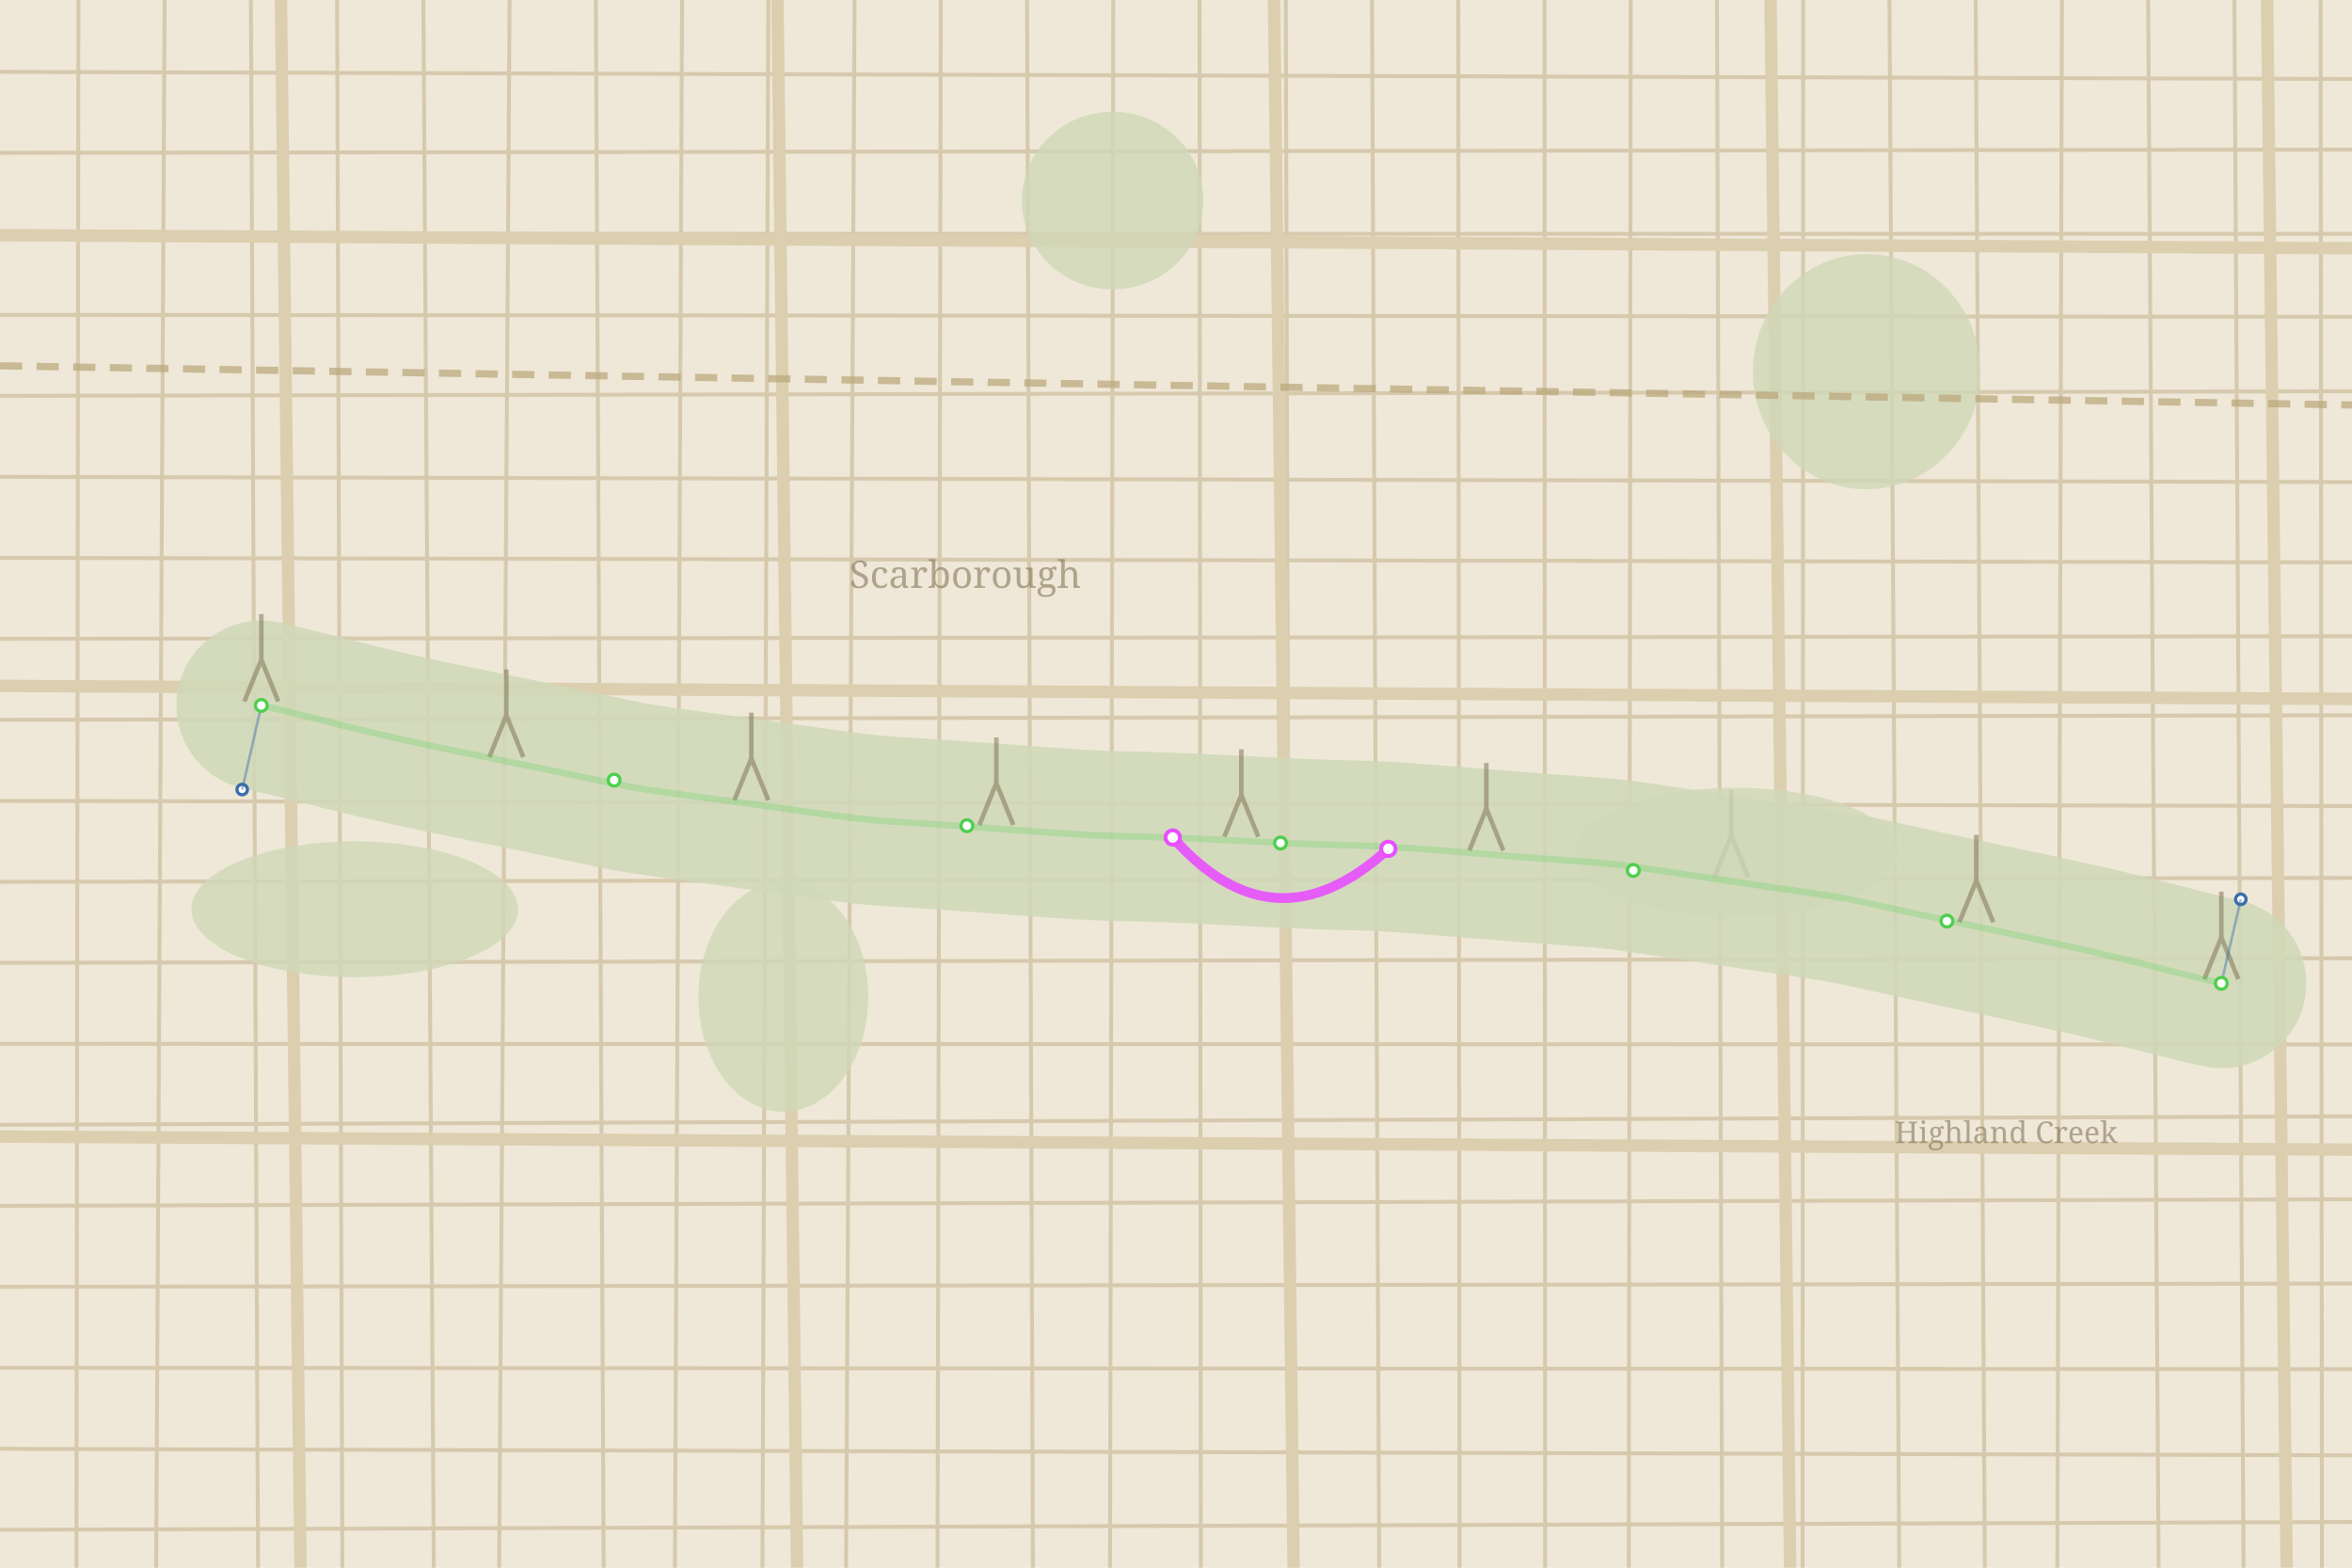
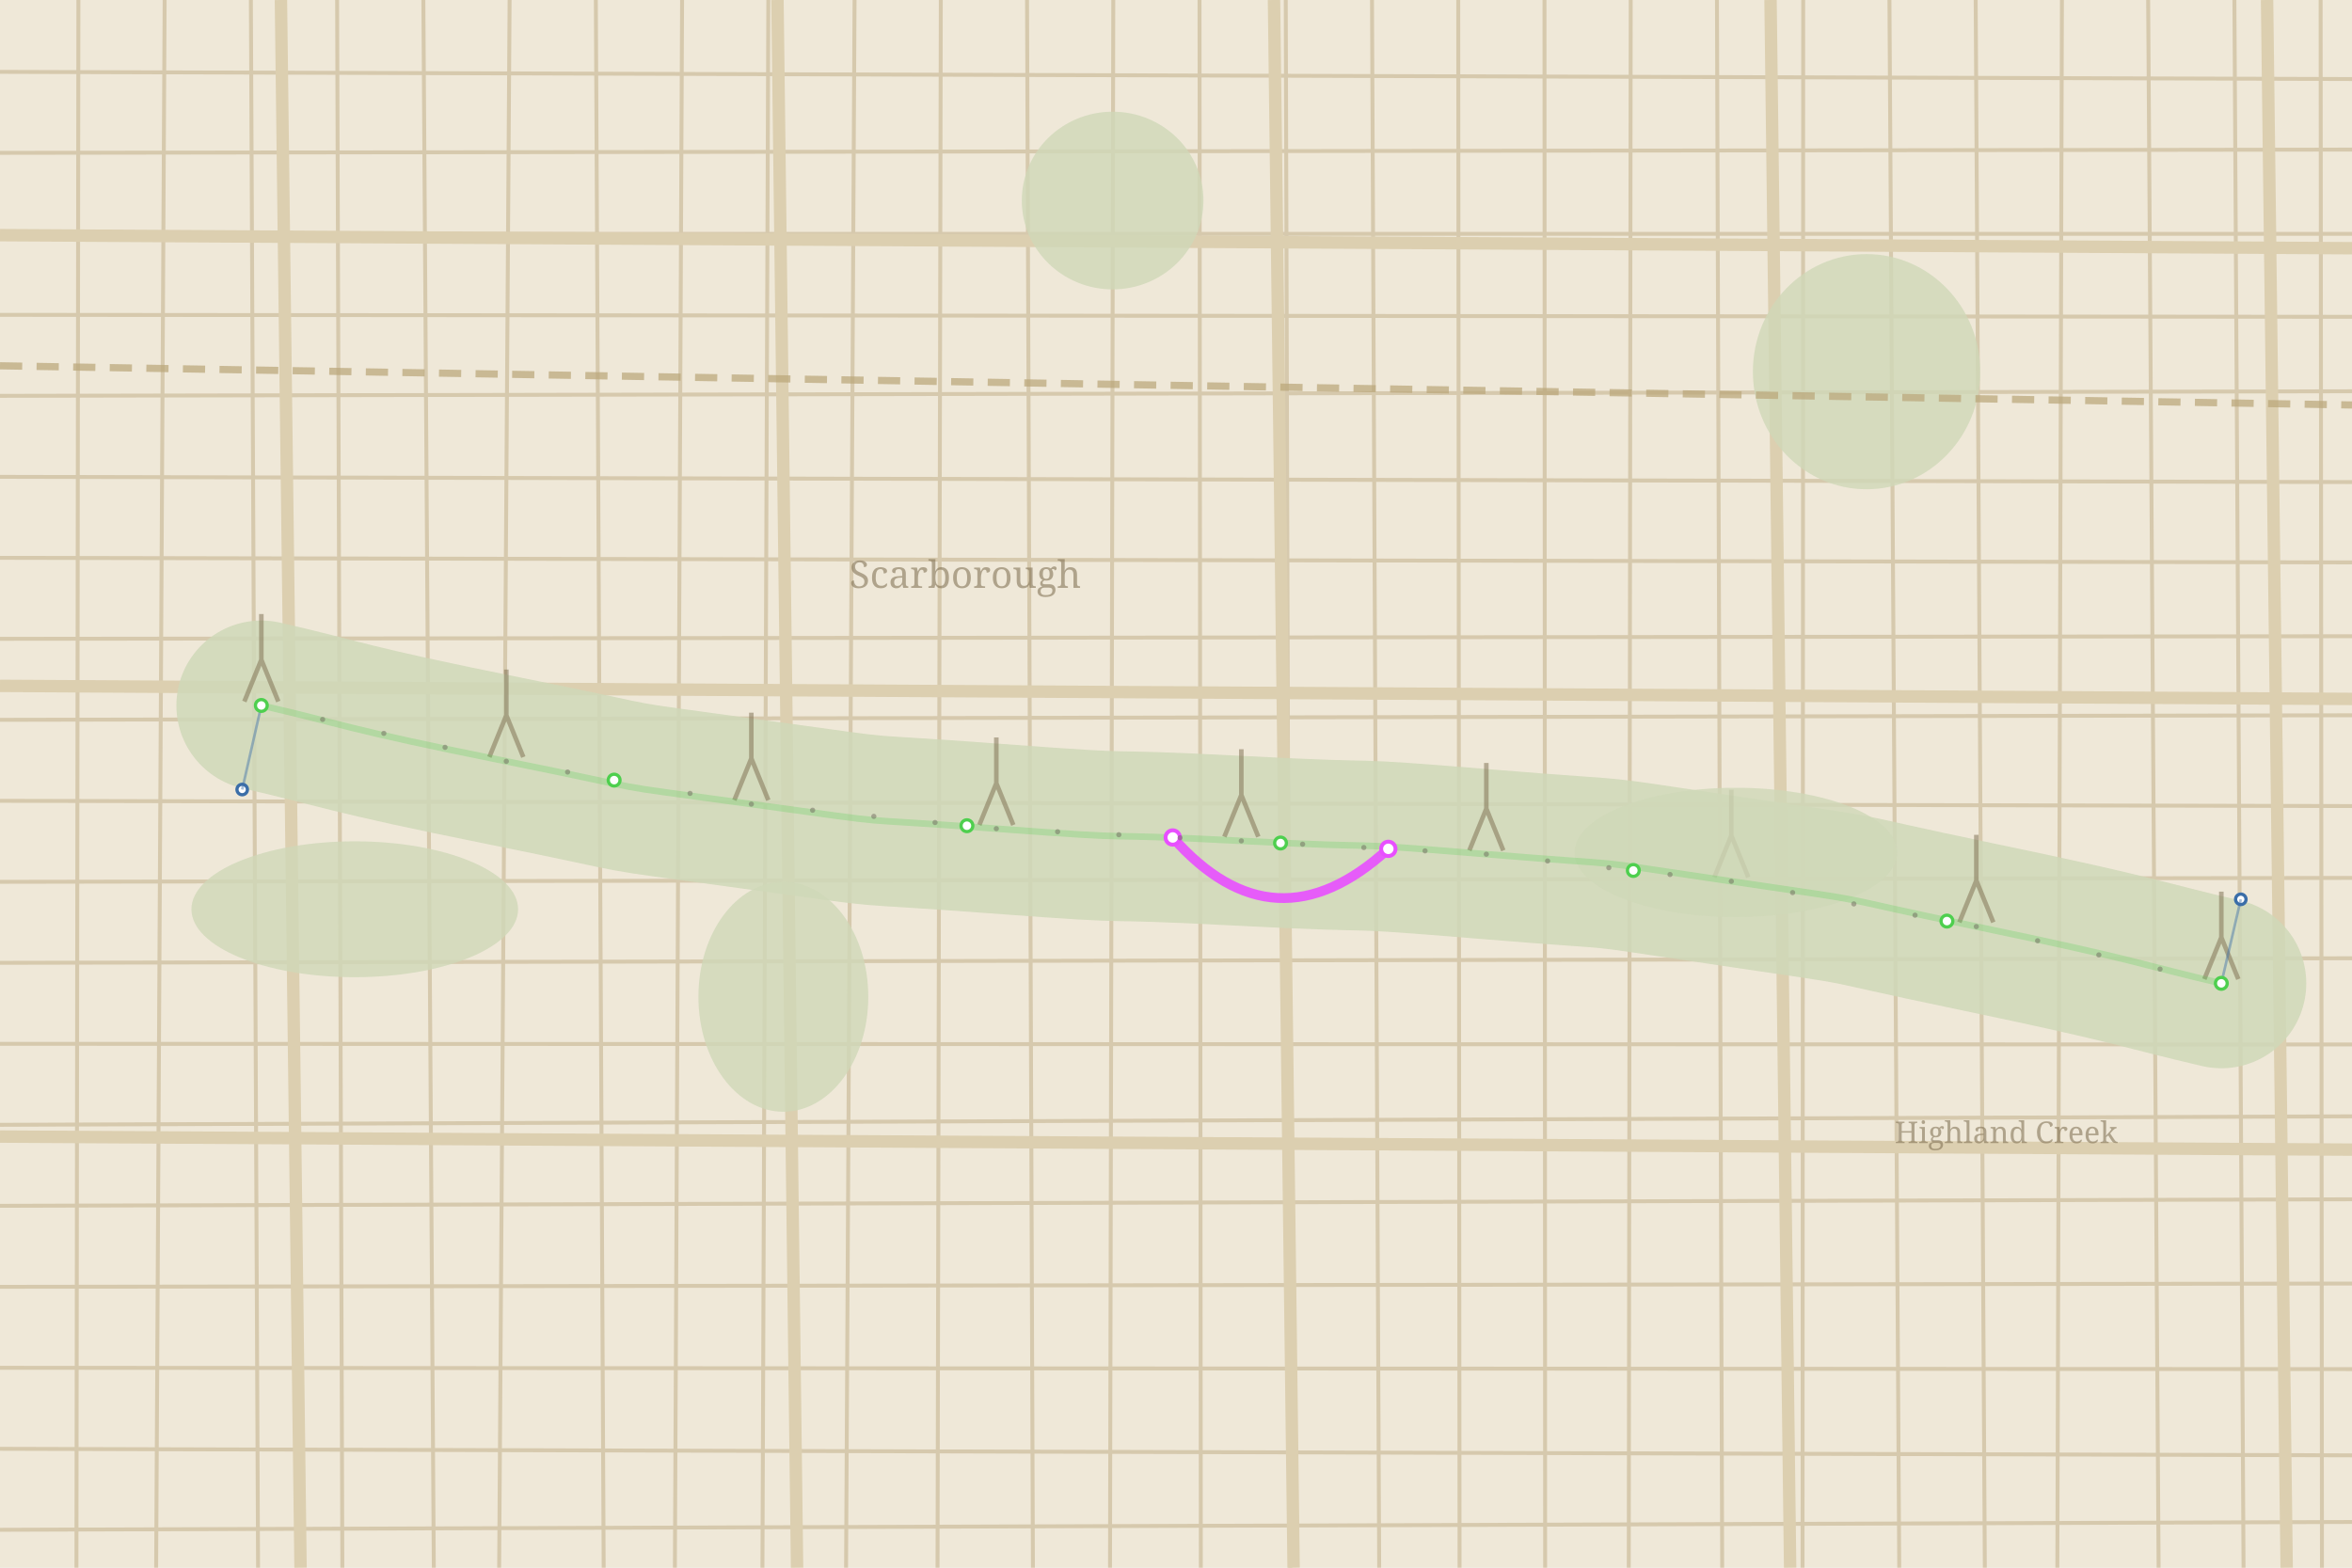
<svg xmlns="http://www.w3.org/2000/svg" width="3600" height="2400" viewBox="0 0 3600 2400">
  <g id="background">
    <rect width="3600" height="2400" fill="#efe8d8" />
  </g>
  <g id="topo">
    <g id="roads">
      <line x1="120" y1="0" x2="117" y2="2400" stroke="#d6c9ad" stroke-width="6" />
      <line x1="252" y1="0" x2="239" y2="2400" stroke="#d6c9ad" stroke-width="6" />
      <line x1="384" y1="0" x2="395" y2="2400" stroke="#d6c9ad" stroke-width="6" />
      <line x1="516" y1="0" x2="524" y2="2400" stroke="#d6c9ad" stroke-width="6" />
      <line x1="648" y1="0" x2="664" y2="2400" stroke="#d6c9ad" stroke-width="6" />
      <line x1="780" y1="0" x2="764" y2="2400" stroke="#d6c9ad" stroke-width="6" />
      <line x1="912" y1="0" x2="924" y2="2400" stroke="#d6c9ad" stroke-width="6" />
      <line x1="1044" y1="0" x2="1033" y2="2400" stroke="#d6c9ad" stroke-width="6" />
      <line x1="1176" y1="0" x2="1167" y2="2400" stroke="#d6c9ad" stroke-width="6" />
      <line x1="1308" y1="0" x2="1295" y2="2400" stroke="#d6c9ad" stroke-width="6" />
      <line x1="1440" y1="0" x2="1435" y2="2400" stroke="#d6c9ad" stroke-width="6" />
      <line x1="1572" y1="0" x2="1581" y2="2400" stroke="#d6c9ad" stroke-width="6" />
      <line x1="1704" y1="0" x2="1699" y2="2400" stroke="#d6c9ad" stroke-width="6" />
      <line x1="1836" y1="0" x2="1838" y2="2400" stroke="#d6c9ad" stroke-width="6" />
      <line x1="1968" y1="0" x2="1975" y2="2400" stroke="#d6c9ad" stroke-width="6" />
      <line x1="2100" y1="0" x2="2111" y2="2400" stroke="#d6c9ad" stroke-width="6" />
      <line x1="2232" y1="0" x2="2234" y2="2400" stroke="#d6c9ad" stroke-width="6" />
      <line x1="2364" y1="0" x2="2365" y2="2400" stroke="#d6c9ad" stroke-width="6" />
      <line x1="2496" y1="0" x2="2493" y2="2400" stroke="#d6c9ad" stroke-width="6" />
      <line x1="2628" y1="0" x2="2636" y2="2400" stroke="#d6c9ad" stroke-width="6" />
      <line x1="2760" y1="0" x2="2759" y2="2400" stroke="#d6c9ad" stroke-width="6" />
      <line x1="2892" y1="0" x2="2907" y2="2400" stroke="#d6c9ad" stroke-width="6" />
      <line x1="3024" y1="0" x2="3038" y2="2400" stroke="#d6c9ad" stroke-width="6" />
      <line x1="3156" y1="0" x2="3149" y2="2400" stroke="#d6c9ad" stroke-width="6" />
      <line x1="3288" y1="0" x2="3304" y2="2400" stroke="#d6c9ad" stroke-width="6" />
      <line x1="3420" y1="0" x2="3434" y2="2400" stroke="#d6c9ad" stroke-width="6" />
      <line x1="3552" y1="0" x2="3554" y2="2400" stroke="#d6c9ad" stroke-width="6" />
      <line x1="0" y1="110" x2="3600" y2="121" stroke="#d6c9ad" stroke-width="6" />
      <line x1="0" y1="234" x2="3600" y2="229" stroke="#d6c9ad" stroke-width="6" />
      <line x1="0" y1="358" x2="3600" y2="358" stroke="#d6c9ad" stroke-width="6" />
      <line x1="0" y1="482" x2="3600" y2="485" stroke="#d6c9ad" stroke-width="6" />
      <line x1="0" y1="606" x2="3600" y2="599" stroke="#d6c9ad" stroke-width="6" />
      <line x1="0" y1="730" x2="3600" y2="738" stroke="#d6c9ad" stroke-width="6" />
      <line x1="0" y1="854" x2="3600" y2="861" stroke="#d6c9ad" stroke-width="6" />
      <line x1="0" y1="978" x2="3600" y2="974" stroke="#d6c9ad" stroke-width="6" />
      <line x1="0" y1="1102" x2="3600" y2="1095" stroke="#d6c9ad" stroke-width="6" />
      <line x1="0" y1="1226" x2="3600" y2="1234" stroke="#d6c9ad" stroke-width="6" />
      <line x1="0" y1="1350" x2="3600" y2="1344" stroke="#d6c9ad" stroke-width="6" />
      <line x1="0" y1="1474" x2="3600" y2="1467" stroke="#d6c9ad" stroke-width="6" />
      <line x1="0" y1="1598" x2="3600" y2="1599" stroke="#d6c9ad" stroke-width="6" />
      <line x1="0" y1="1722" x2="3600" y2="1709" stroke="#d6c9ad" stroke-width="6" />
      <line x1="0" y1="1846" x2="3600" y2="1836" stroke="#d6c9ad" stroke-width="6" />
      <line x1="0" y1="1970" x2="3600" y2="1965" stroke="#d6c9ad" stroke-width="6" />
      <line x1="0" y1="2094" x2="3600" y2="2096" stroke="#d6c9ad" stroke-width="6" />
      <line x1="0" y1="2218" x2="3600" y2="2228" stroke="#d6c9ad" stroke-width="6" />
      <line x1="0" y1="2342" x2="3600" y2="2330" stroke="#d6c9ad" stroke-width="6" />
      <line x1="430" y1="0" x2="460" y2="2400" stroke="#dccfb0" stroke-width="19" />
      <line x1="1190" y1="0" x2="1220" y2="2400" stroke="#dccfb0" stroke-width="19" />
      <line x1="1950" y1="0" x2="1980" y2="2400" stroke="#dccfb0" stroke-width="19" />
      <line x1="2710" y1="0" x2="2740" y2="2400" stroke="#dccfb0" stroke-width="19" />
      <line x1="3470" y1="0" x2="3500" y2="2400" stroke="#dccfb0" stroke-width="19" />
      <line x1="0" y1="360" x2="3600" y2="380" stroke="#dccfb0" stroke-width="19" />
      <line x1="0" y1="1050" x2="3600" y2="1070" stroke="#dccfb0" stroke-width="19" />
      <line x1="0" y1="1740" x2="3600" y2="1760" stroke="#dccfb0" stroke-width="19" />
    </g>
    <g id="water">
      <path d="M400.0 1080.0 C527.5 1109.1 520.0 1114.2 775.0 1165.5 C1030.0 1216.8 895.0 1195.9 1150.0 1231.0 C1405.0 1266.0 1270.0 1249.4 1525.0 1268.6 C1780.0 1287.7 1645.0 1274.0 1900.0 1287.3 C2155.0 1300.6 2020.0 1286.7 2275.0 1307.7 C2530.0 1328.7 2395.0 1311.5 2650.0 1349.2 C2905.0 1386.8 2770.0 1365.4 3025.0 1418.5 C3280.0 1471.6 3272.5 1475.8 3400.0 1505.4" fill="none" stroke="#cfd8b8" stroke-width="260" stroke-linecap="round" stroke-linejoin="round" opacity=".85" />
      <path d="M400 1010 l-26 64 M400 1010 l26 64 M400 1010 l0 -70" stroke="#7a6a4c" stroke-width="7" fill="none" opacity=".5" />
      <path d="M775 1095 l-26 64 M775 1095 l26 64 M775 1095 l0 -70" stroke="#7a6a4c" stroke-width="7" fill="none" opacity=".5" />
      <path d="M1150 1161 l-26 64 M1150 1161 l26 64 M1150 1161 l0 -70" stroke="#7a6a4c" stroke-width="7" fill="none" opacity=".5" />
      <path d="M1525 1199 l-26 64 M1525 1199 l26 64 M1525 1199 l0 -70" stroke="#7a6a4c" stroke-width="7" fill="none" opacity=".5" />
      <path d="M1900 1217 l-26 64 M1900 1217 l26 64 M1900 1217 l0 -70" stroke="#7a6a4c" stroke-width="7" fill="none" opacity=".5" />
      <path d="M2275 1238 l-26 64 M2275 1238 l26 64 M2275 1238 l0 -70" stroke="#7a6a4c" stroke-width="7" fill="none" opacity=".5" />
      <path d="M2650 1279 l-26 64 M2650 1279 l26 64 M2650 1279 l0 -70" stroke="#7a6a4c" stroke-width="7" fill="none" opacity=".5" />
      <path d="M3025 1348 l-26 64 M3025 1348 l26 64 M3025 1348 l0 -70" stroke="#7a6a4c" stroke-width="7" fill="none" opacity=".5" />
      <path d="M3400 1435 l-26 64 M3400 1435 l26 64 M3400 1435 l0 -70" stroke="#7a6a4c" stroke-width="7" fill="none" opacity=".5" />
      <ellipse cx="543" cy="1392" rx="250" ry="104" fill="#cfd8b8" opacity=".8" />
      <ellipse cx="2857" cy="569" rx="174" ry="180" fill="#cfd8b8" opacity=".8" />
      <ellipse cx="1199" cy="1526" rx="130" ry="176" fill="#cfd8b8" opacity=".8" />
      <ellipse cx="1703" cy="307" rx="139" ry="136" fill="#cfd8b8" opacity=".8" />
      <ellipse cx="2657" cy="1305" rx="247" ry="99" fill="#cfd8b8" opacity=".8" />
      <line x1="0" y1="560" x2="3600" y2="620" stroke="#b9a578" stroke-width="11" stroke-dasharray="34 22" opacity=".7" />
    </g>
    <g id="labels">
      <text x="1300" y="900" font-family="Georgia,serif" font-size="58" fill="#7a6a4c" opacity=".55">Scarborough</text>
      <text x="2900" y="1750" font-family="Georgia,serif" font-size="46" fill="#7a6a4c" opacity=".55">Highland Creek</text>
    </g>
  </g>
  <path id="route" d="M400.0 1080.0 C527.5 1109.1 520.0 1114.2 775.0 1165.5 C1030.0 1216.8 895.0 1195.9 1150.0 1231.0 C1405.0 1266.0 1270.0 1249.4 1525.0 1268.6 C1780.0 1287.7 1645.0 1274.0 1900.0 1287.3 C2155.0 1300.6 2020.0 1286.7 2275.0 1307.7 C2530.0 1328.7 2395.0 1311.5 2650.0 1349.2 C2905.0 1386.8 2770.0 1365.4 3025.0 1418.5 C3280.0 1471.6 3272.5 1475.8 3400.0 1505.4" fill="none" stroke="#4ecf4e" stroke-width="10" stroke-linecap="round" opacity=".25" />
  <g id="wishful">
    <path d="M1795.0 1282.1 Q1951.1 1458.6 2125.0 1299.5" fill="none" stroke="#e84fff" stroke-width="15" stroke-linecap="round" opacity=".9" />
    <circle cx="1795.0" cy="1282.1" r="11" fill="#fff" stroke="#e84fff" stroke-width="6" />
    <circle cx="2125.0" cy="1299.5" r="11" fill="#fff" stroke="#e84fff" stroke-width="6" />
  </g>
  <g id="crossings">
    <circle id="link-1" cx="370.7" cy="1208.7" r="8" fill="#fff" stroke="#3b6ea8" stroke-width="5" />
    <line x1="400.0" y1="1080.0" x2="370.7" y2="1208.7" stroke="#3b6ea8" stroke-width="4" opacity=".45" />
    <circle id="link-2" cx="3429.8" cy="1376.8" r="8" fill="#fff" stroke="#3b6ea8" stroke-width="5" />
    <line x1="3400.0" y1="1505.4" x2="3429.8" y2="1376.8" stroke="#3b6ea8" stroke-width="4" opacity=".45" />
  </g>
+   <g id="heights">
+     <circle id="h-114" cx="493.8" cy="1101.4" r="4" fill="#6f6a5e" opacity=".5" />
+     <circle id="h-117" cx="587.5" cy="1122.7" r="4" fill="#6f6a5e" opacity=".5" />
+     <circle id="h-119" cx="681.2" cy="1144.1" r="4" fill="#6f6a5e" opacity=".5" />
+     <circle id="h-122" cx="775.0" cy="1165.5" r="4" fill="#6f6a5e" opacity=".5" />
+     <circle id="h-124" cx="868.8" cy="1181.9" r="4" fill="#6f6a5e" opacity=".5" />
+     <circle id="h-128" cx="1056.2" cy="1214.6" r="4" fill="#6f6a5e" opacity=".5" />
+     <circle id="h-129" cx="1150.0" cy="1231.0" r="4" fill="#6f6a5e" opacity=".5" />
+     <circle id="h-130" cx="1243.8" cy="1240.4" r="4" fill="#6f6a5e" opacity=".5" />
+     <circle id="h-131" cx="1337.5" cy="1249.8" r="4" fill="#6f6a5e" opacity=".5" />
+     <circle id="h-132" cx="1431.2" cy="1259.2" r="4" fill="#6f6a5e" opacity=".5" />
+     <circle id="h-133" cx="1525.0" cy="1268.6" r="4" fill="#6f6a5e" opacity=".5" />
+     <circle id="h-134" cx="1618.8" cy="1273.3" r="4" fill="#6f6a5e" opacity=".5" />
+     <circle id="h-135" cx="1712.5" cy="1277.9" r="4" fill="#6f6a5e" opacity=".5" />
+     <circle id="h-136" cx="1806.2" cy="1282.6" r="4" fill="#6f6a5e" opacity=".5" />
+     <circle id="h-137" cx="1900.0" cy="1287.3" r="4" fill="#6f6a5e" opacity=".5" />
+     <circle id="h-138" cx="1993.8" cy="1292.4" r="4" fill="#6f6a5e" opacity=".5" />
+     <circle id="h-139" cx="2087.5" cy="1297.5" r="4" fill="#6f6a5e" opacity=".5" />
+     <circle id="h-140" cx="2181.2" cy="1302.6" r="4" fill="#6f6a5e" opacity=".5" />
+     <circle id="h-142" cx="2275.0" cy="1307.7" r="4" fill="#6f6a5e" opacity=".5" />
+     <circle id="h-143" cx="2368.8" cy="1318.1" r="4" fill="#6f6a5e" opacity=".5" />
+     <circle id="h-144" cx="2462.5" cy="1328.4" r="4" fill="#6f6a5e" opacity=".5" />
+     <circle id="h-145" cx="2556.2" cy="1338.8" r="4" fill="#6f6a5e" opacity=".5" />
+     <circle id="h-146" cx="2650.0" cy="1349.2" r="4" fill="#6f6a5e" opacity=".5" />
+     <circle id="h-147" cx="2743.8" cy="1366.5" r="4" fill="#6f6a5e" opacity=".5" />
+     <circle id="h-148" cx="2837.5" cy="1383.8" r="4" fill="#6f6a5e" opacity=".5" />
+     <circle id="h-148_1" cx="2931.2" cy="1401.1" r="4" fill="#6f6a5e" opacity=".5" />
+     <circle id="h-149" cx="3025.0" cy="1418.5" r="4" fill="#6f6a5e" opacity=".5" />
+     <circle id="h-150" cx="3118.8" cy="1440.2" r="4" fill="#6f6a5e" opacity=".5" />
+     <circle id="h-151" cx="3212.5" cy="1461.9" r="4" fill="#6f6a5e" opacity=".5" />
+     <circle id="h-151_1" cx="3306.2" cy="1483.6" r="4" fill="#6f6a5e" opacity=".5" />
+   </g>
  <g id="waypoints">
    <circle id="wp-1" cx="400.0" cy="1080.0" r="9" fill="#fff" stroke="#4ecf4e" stroke-width="5" />
    <circle id="wp-2" cx="940.0" cy="1194.3" r="9" fill="#fff" stroke="#4ecf4e" stroke-width="5" />
    <circle id="wp-3" cx="1480.0" cy="1264.1" r="9" fill="#fff" stroke="#4ecf4e" stroke-width="5" />
    <circle id="wp-4" cx="1960.0" cy="1290.6" r="9" fill="#fff" stroke="#4ecf4e" stroke-width="5" />
    <circle id="wp-5" cx="2500.0" cy="1332.6" r="9" fill="#fff" stroke="#4ecf4e" stroke-width="5" />
    <circle id="wp-6" cx="2980.0" cy="1410.1" r="9" fill="#fff" stroke="#4ecf4e" stroke-width="5" />
    <circle id="wp-7" cx="3400.0" cy="1505.4" r="9" fill="#fff" stroke="#4ecf4e" stroke-width="5" />
  </g>
</svg>
